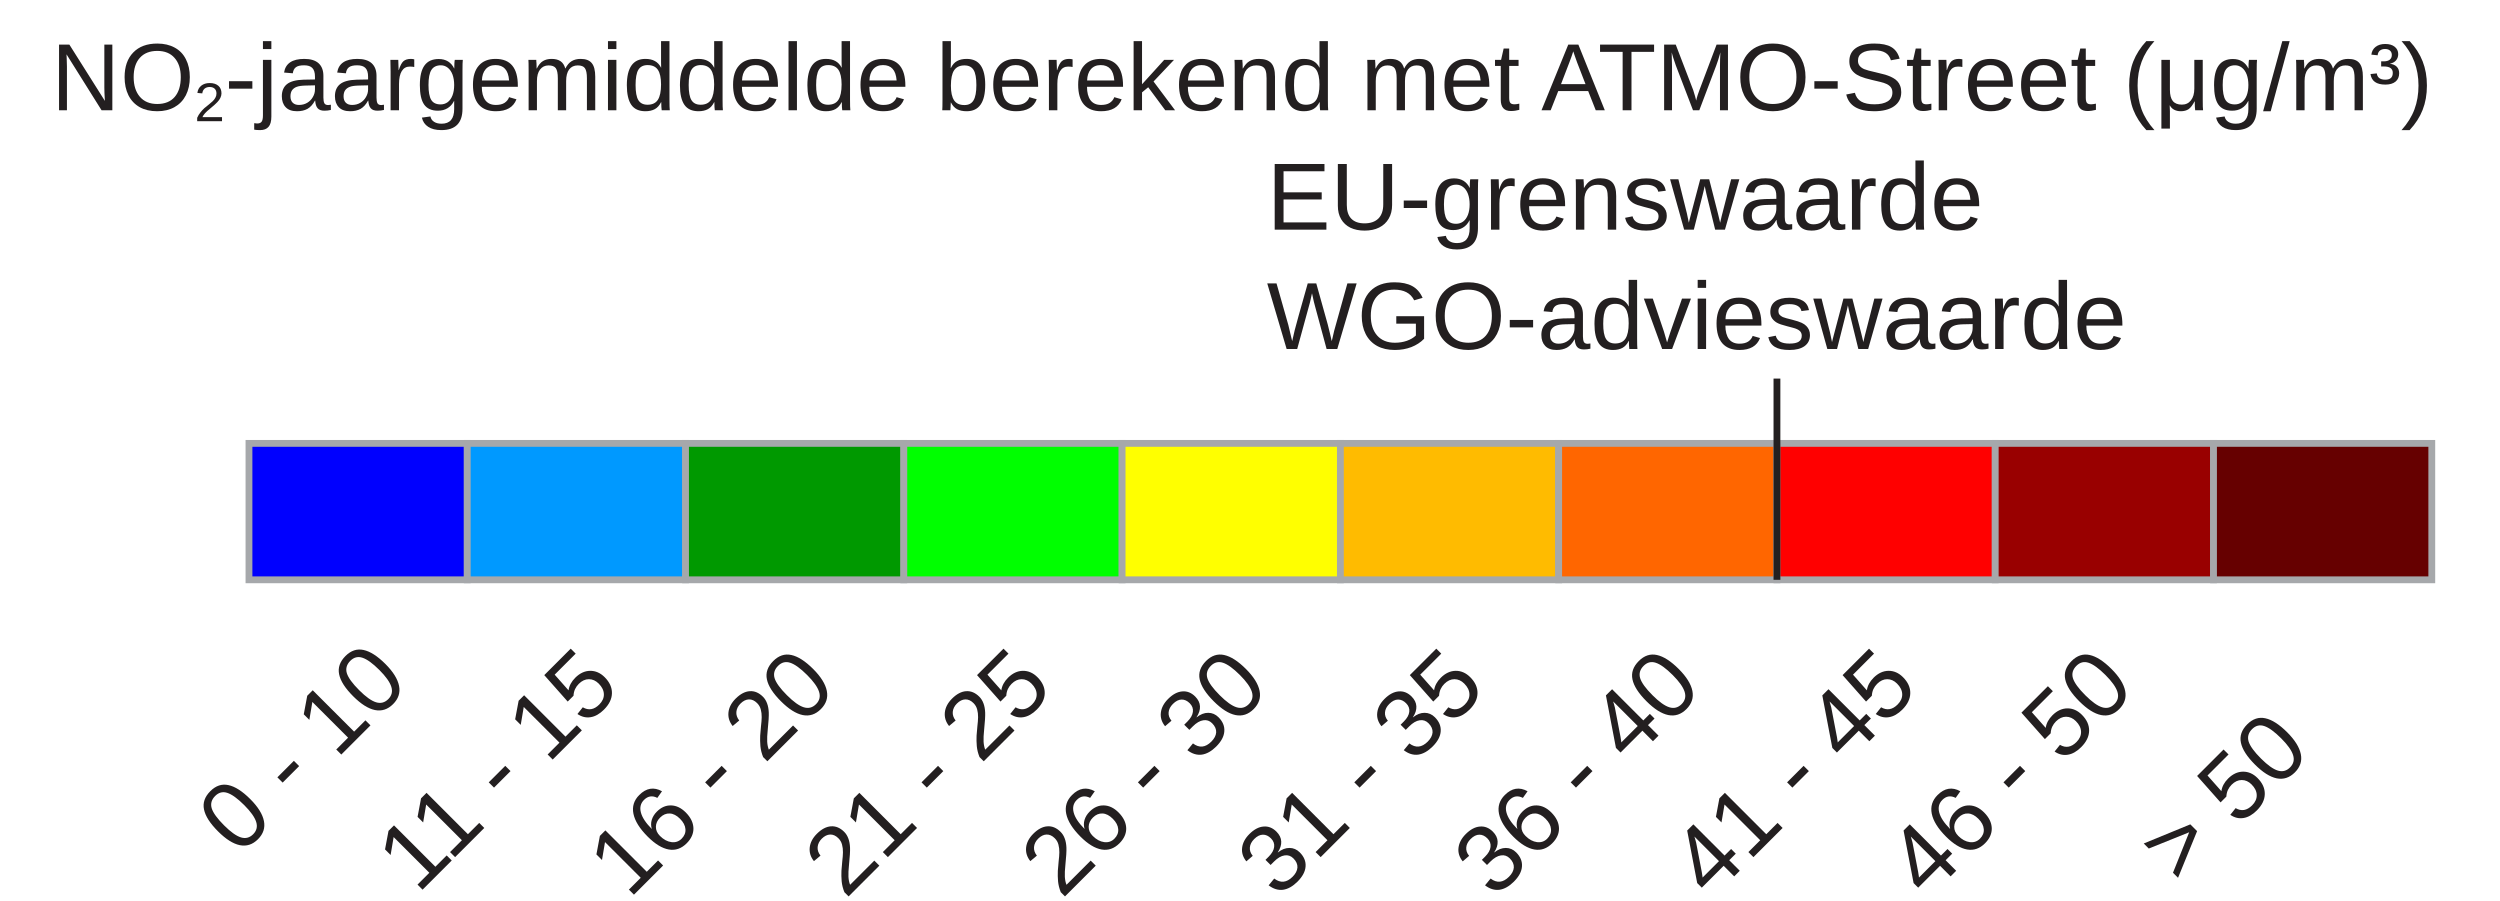
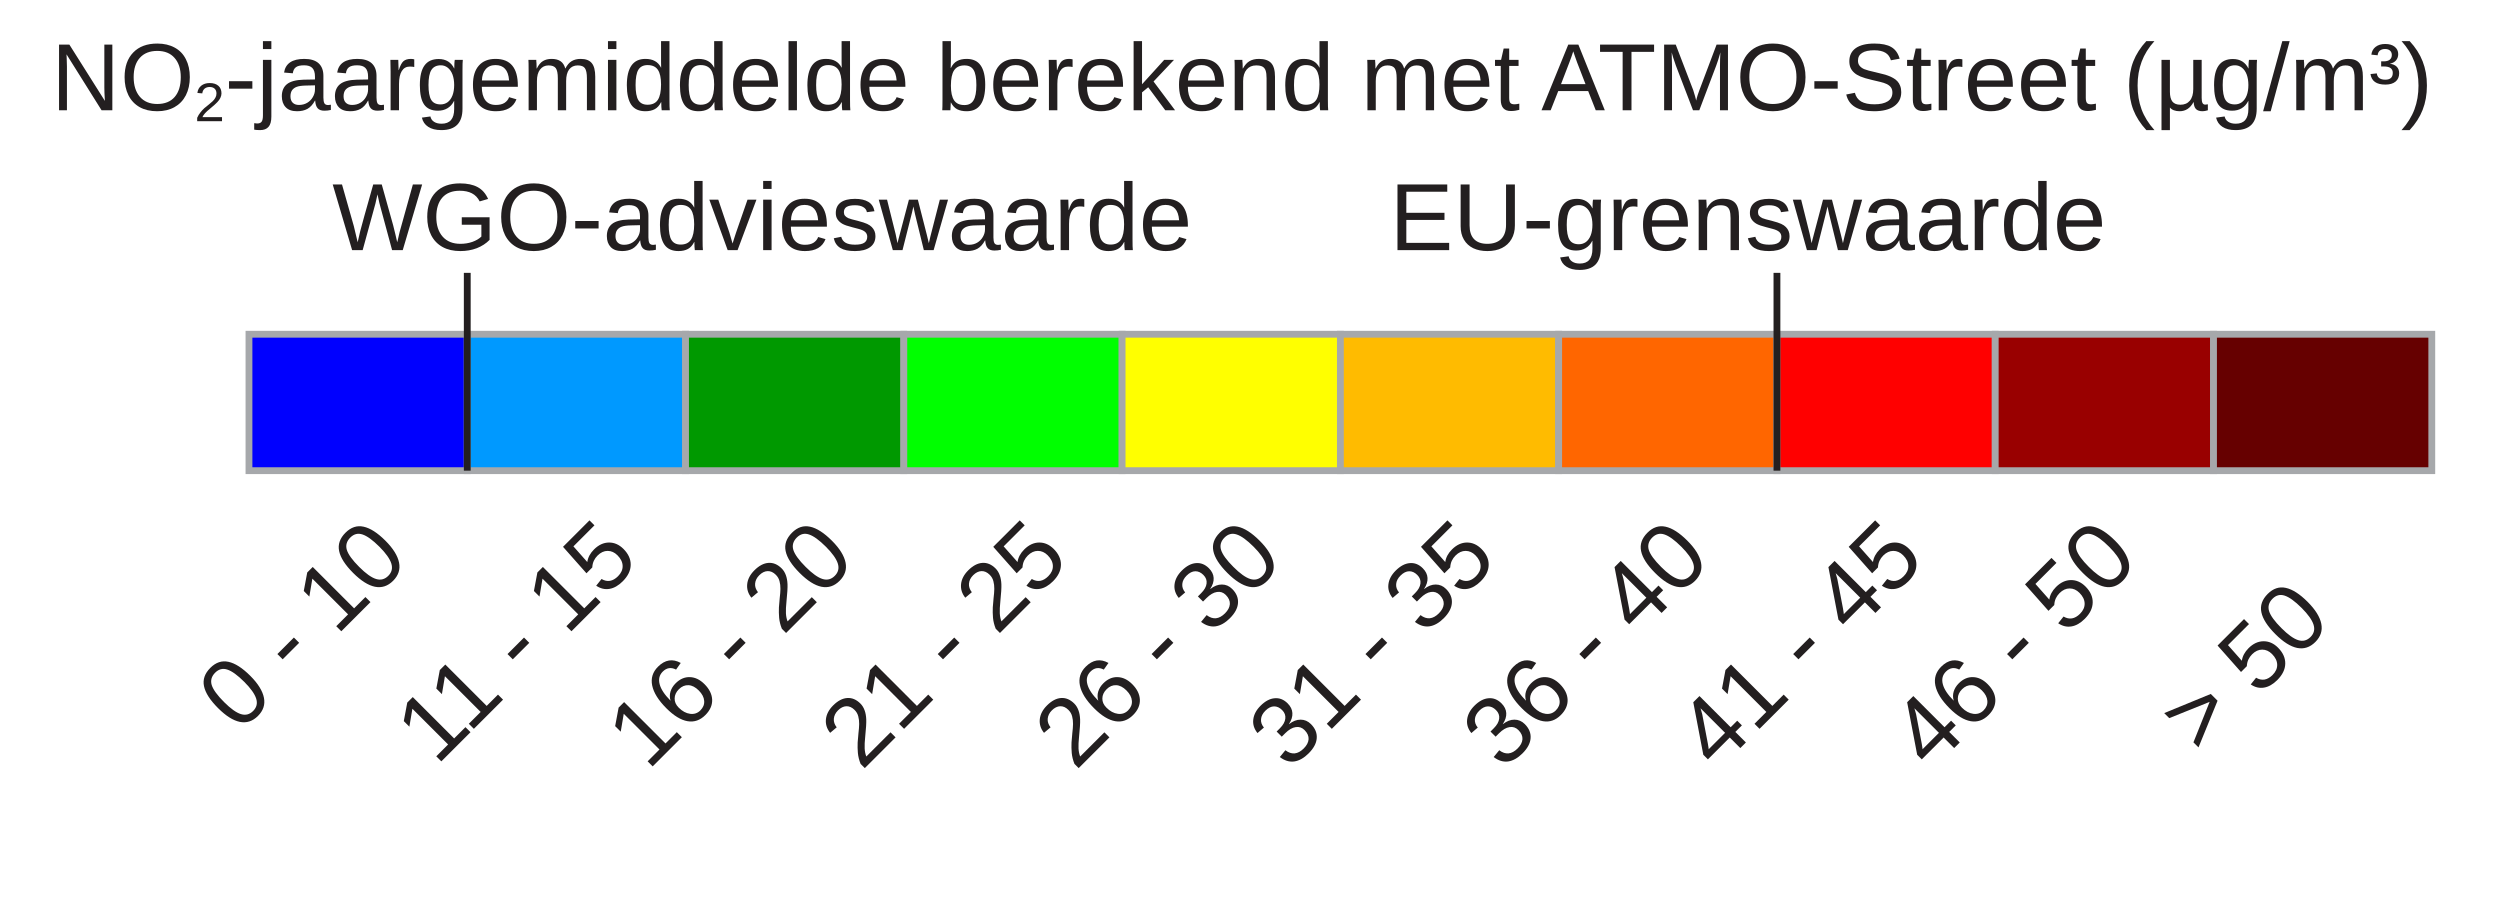
<svg xmlns="http://www.w3.org/2000/svg" version="1.1" id="Layer_1" x="0px" y="0px" width="366.5px" height="132px" viewBox="0 0 366.5 132" enable-background="new 0 0 366.5 132" xml:space="preserve">
-   <rect x="36.5" y="65" fill="#0000FF" stroke="#A6A8AB" stroke-miterlimit="10" width="32" height="20" />
-   <rect x="68.5" y="65" fill="#0099FF" stroke="#A6A8AB" stroke-miterlimit="10" width="32" height="20" />
-   <rect x="100.5" y="65" fill="#009900" stroke="#A6A8AB" stroke-miterlimit="10" width="32" height="20" />
-   <rect x="132.5" y="65" fill="#00FF00" stroke="#A6A8AB" stroke-miterlimit="10" width="32" height="20" />
-   <rect x="164.5" y="65" fill="#FFFF00" stroke="#A6A8AB" stroke-miterlimit="10" width="32" height="20" />
-   <rect x="196.5" y="65" fill="#FFBB00" stroke="#A6A8AB" stroke-miterlimit="10" width="32" height="20" />
-   <rect x="228.5" y="65" fill="#FF6600" stroke="#A6A8AB" stroke-miterlimit="10" width="32" height="20" />
-   <rect x="260.5" y="65" fill="#FF0000" stroke="#A6A8AB" stroke-miterlimit="10" width="32" height="20" />
-   <rect x="292.5" y="65" fill="#990000" stroke="#A6A8AB" stroke-miterlimit="10" width="32" height="20" />
-   <rect x="324.5" y="65" fill="#660000" stroke="#A6A8AB" stroke-miterlimit="10" width="32" height="20" />
-   <text transform="matrix(1 0 0 1 7.5 16.1665)" fill="#231F20" font-family="Arial" font-size="14">NO<tspan baseline-shift="sub" font-size="8px">2</tspan>-jaargemiddelde berekend met ATMO-Street (μg/m³)</text>
-   <text transform="matrix(1 0 0 1 185.7148 33.6665)" fill="#231F20" font-family="Arial" font-size="14">EU-grenswaarde</text>
-   <text transform="matrix(1 0 0 1 185.7148 51.1665)" fill="#231F20" font-family="Arial" font-size="14">WGO-advieswaarde</text>
-   <line fill="none" stroke="#231F20" stroke-miterlimit="10" x1="260.5" y1="55.5" x2="260.5" y2="85" />
-   <text transform="matrix(0.7071 -0.7071 0.7071 0.7071 34.9805 125.6699)" fill="#231F20" font-family="Arial" font-size="14">0 - 10</text>
-   <text transform="matrix(0.7071 -0.7071 0.7071 0.7071 61.1973 131.1758)" fill="#231F20" font-family="Arial" font-size="14">11 - 15</text>
-   <text transform="matrix(0.7071 -0.7071 0.7071 0.7071 92.1855 131.9102)" fill="#231F20" font-family="Arial" font-size="14">16 - 20</text>
-   <text transform="matrix(0.7071 -0.7071 0.7071 0.7071 123.9082 131.9102)" fill="#231F20" font-family="Arial" font-size="14">21 - 25</text>
-   <text transform="matrix(0.7071 -0.7071 0.7071 0.7071 155.6309 131.9102)" fill="#231F20" font-family="Arial" font-size="14">26 - 30</text>
-   <text transform="matrix(0.7071 -0.7071 0.7071 0.7071 187.3535 131.9102)" fill="#231F20" font-family="Arial" font-size="14">31 - 35</text>
-   <text transform="matrix(0.7071 -0.7071 0.7071 0.7071 219.0762 131.9102)" fill="#231F20" font-family="Arial" font-size="14">36 - 40</text>
-   <text transform="matrix(0.7071 -0.7071 0.7071 0.7071 250.7988 131.9102)" fill="#231F20" font-family="Arial" font-size="14">41 - 45</text>
-   <text transform="matrix(0.7071 -0.7071 0.7071 0.7071 282.5215 131.9102)" fill="#231F20" font-family="Arial" font-size="14">46 - 50</text>
-   <text transform="matrix(0.7071 -0.7071 0.7071 0.7071 319.5527 129.9102)" fill="#231F20" font-family="Arial" font-size="14">&gt; 50</text>
+   <rect x="36.5" y="49" fill="#0000FF" stroke="#A6A8AB" stroke-miterlimit="10" width="32" height="20" />
+   <rect x="68.5" y="49" fill="#0099FF" stroke="#A6A8AB" stroke-miterlimit="10" width="32" height="20" />
+   <rect x="100.5" y="49" fill="#009900" stroke="#A6A8AB" stroke-miterlimit="10" width="32" height="20" />
+   <rect x="132.5" y="49" fill="#00FF00" stroke="#A6A8AB" stroke-miterlimit="10" width="32" height="20" />
+   <rect x="164.5" y="49" fill="#FFFF00" stroke="#A6A8AB" stroke-miterlimit="10" width="32" height="20" />
+   <rect x="196.5" y="49" fill="#FFBB00" stroke="#A6A8AB" stroke-miterlimit="10" width="32" height="20" />
+   <rect x="228.5" y="49" fill="#FF6600" stroke="#A6A8AB" stroke-miterlimit="10" width="32" height="20" />
+   <rect x="260.5" y="49" fill="#FF0000" stroke="#A6A8AB" stroke-miterlimit="10" width="32" height="20" />
+   <rect x="292.5" y="49" fill="#990000" stroke="#A6A8AB" stroke-miterlimit="10" width="32" height="20" />
+   <rect x="324.5" y="49" fill="#660000" stroke="#A6A8AB" stroke-miterlimit="10" width="32" height="20" />
+   <text transform="matrix(1 0 0 1 7.5 16.1665)" fill="#231F20" font-family="Arial" font-size="14">NO<tspan baseline-shift="sub" font-size="8px">2</tspan>-jaargemiddelde berekend met ATMO-Street (µg/m³)</text>
+   <text transform="matrix(1 0 0 1 203.7148 36.6665)" fill="#231F20" font-family="Arial" font-size="14">EU-grenswaarde</text>
+   <line fill="none" stroke="#231F20" stroke-miterlimit="10" x1="260.5" y1="40" x2="260.5" y2="69" />
+   <text transform="matrix(1 0 0 1 48.7148 36.6665)" fill="#231F20" font-family="Arial" font-size="14">WGO-advieswaarde</text>
+   <line fill="none" stroke="#231F20" stroke-miterlimit="10" x1="68.5" y1="40" x2="68.5" y2="69" />
+   <text transform="matrix(1 0 0 1 439.6953 283.4648)" font-family="'MyriadPro-Regular'" font-size="12">³μ</text>
+   <text transform="matrix(0.7071 -0.7071 0.7071 0.7071 34.9805 107.5957)" fill="#231F20" font-family="Arial" font-size="14">0 - 10</text>
+   <text transform="matrix(0.7071 -0.7071 0.7071 0.7071 63.9473 112.3672)" fill="#231F20" font-family="Arial" font-size="14">11 - 15</text>
+   <text transform="matrix(0.7071 -0.7071 0.7071 0.7071 94.9326 113.1016)" fill="#231F20" font-family="Arial" font-size="14">16 - 20</text>
+   <text transform="matrix(0.7071 -0.7071 0.7071 0.7071 126.2852 113.1016)" fill="#231F20" font-family="Arial" font-size="14">21 - 25</text>
+   <text transform="matrix(0.7071 -0.7071 0.7071 0.7071 157.6367 113.1016)" fill="#231F20" font-family="Arial" font-size="14">26 - 30</text>
+   <text transform="matrix(0.7071 -0.7071 0.7071 0.7071 188.9893 113.1016)" fill="#231F20" font-family="Arial" font-size="14">31 - 35</text>
+   <text transform="matrix(0.7071 -0.7071 0.7071 0.7071 220.3418 113.1016)" fill="#231F20" font-family="Arial" font-size="14">36 - 40</text>
+   <text transform="matrix(0.7071 -0.7071 0.7071 0.7071 251.6934 113.1016)" fill="#231F20" font-family="Arial" font-size="14">41 - 45</text>
+   <text transform="matrix(0.7071 -0.7071 0.7071 0.7071 283.0469 113.1016)" fill="#231F20" font-family="Arial" font-size="14">46 - 50</text>
+   <text transform="matrix(0.7071 -0.7071 0.7071 0.7071 322.5527 110.793)" fill="#231F20" font-family="Arial" font-size="14">&gt; 50</text>
</svg>
